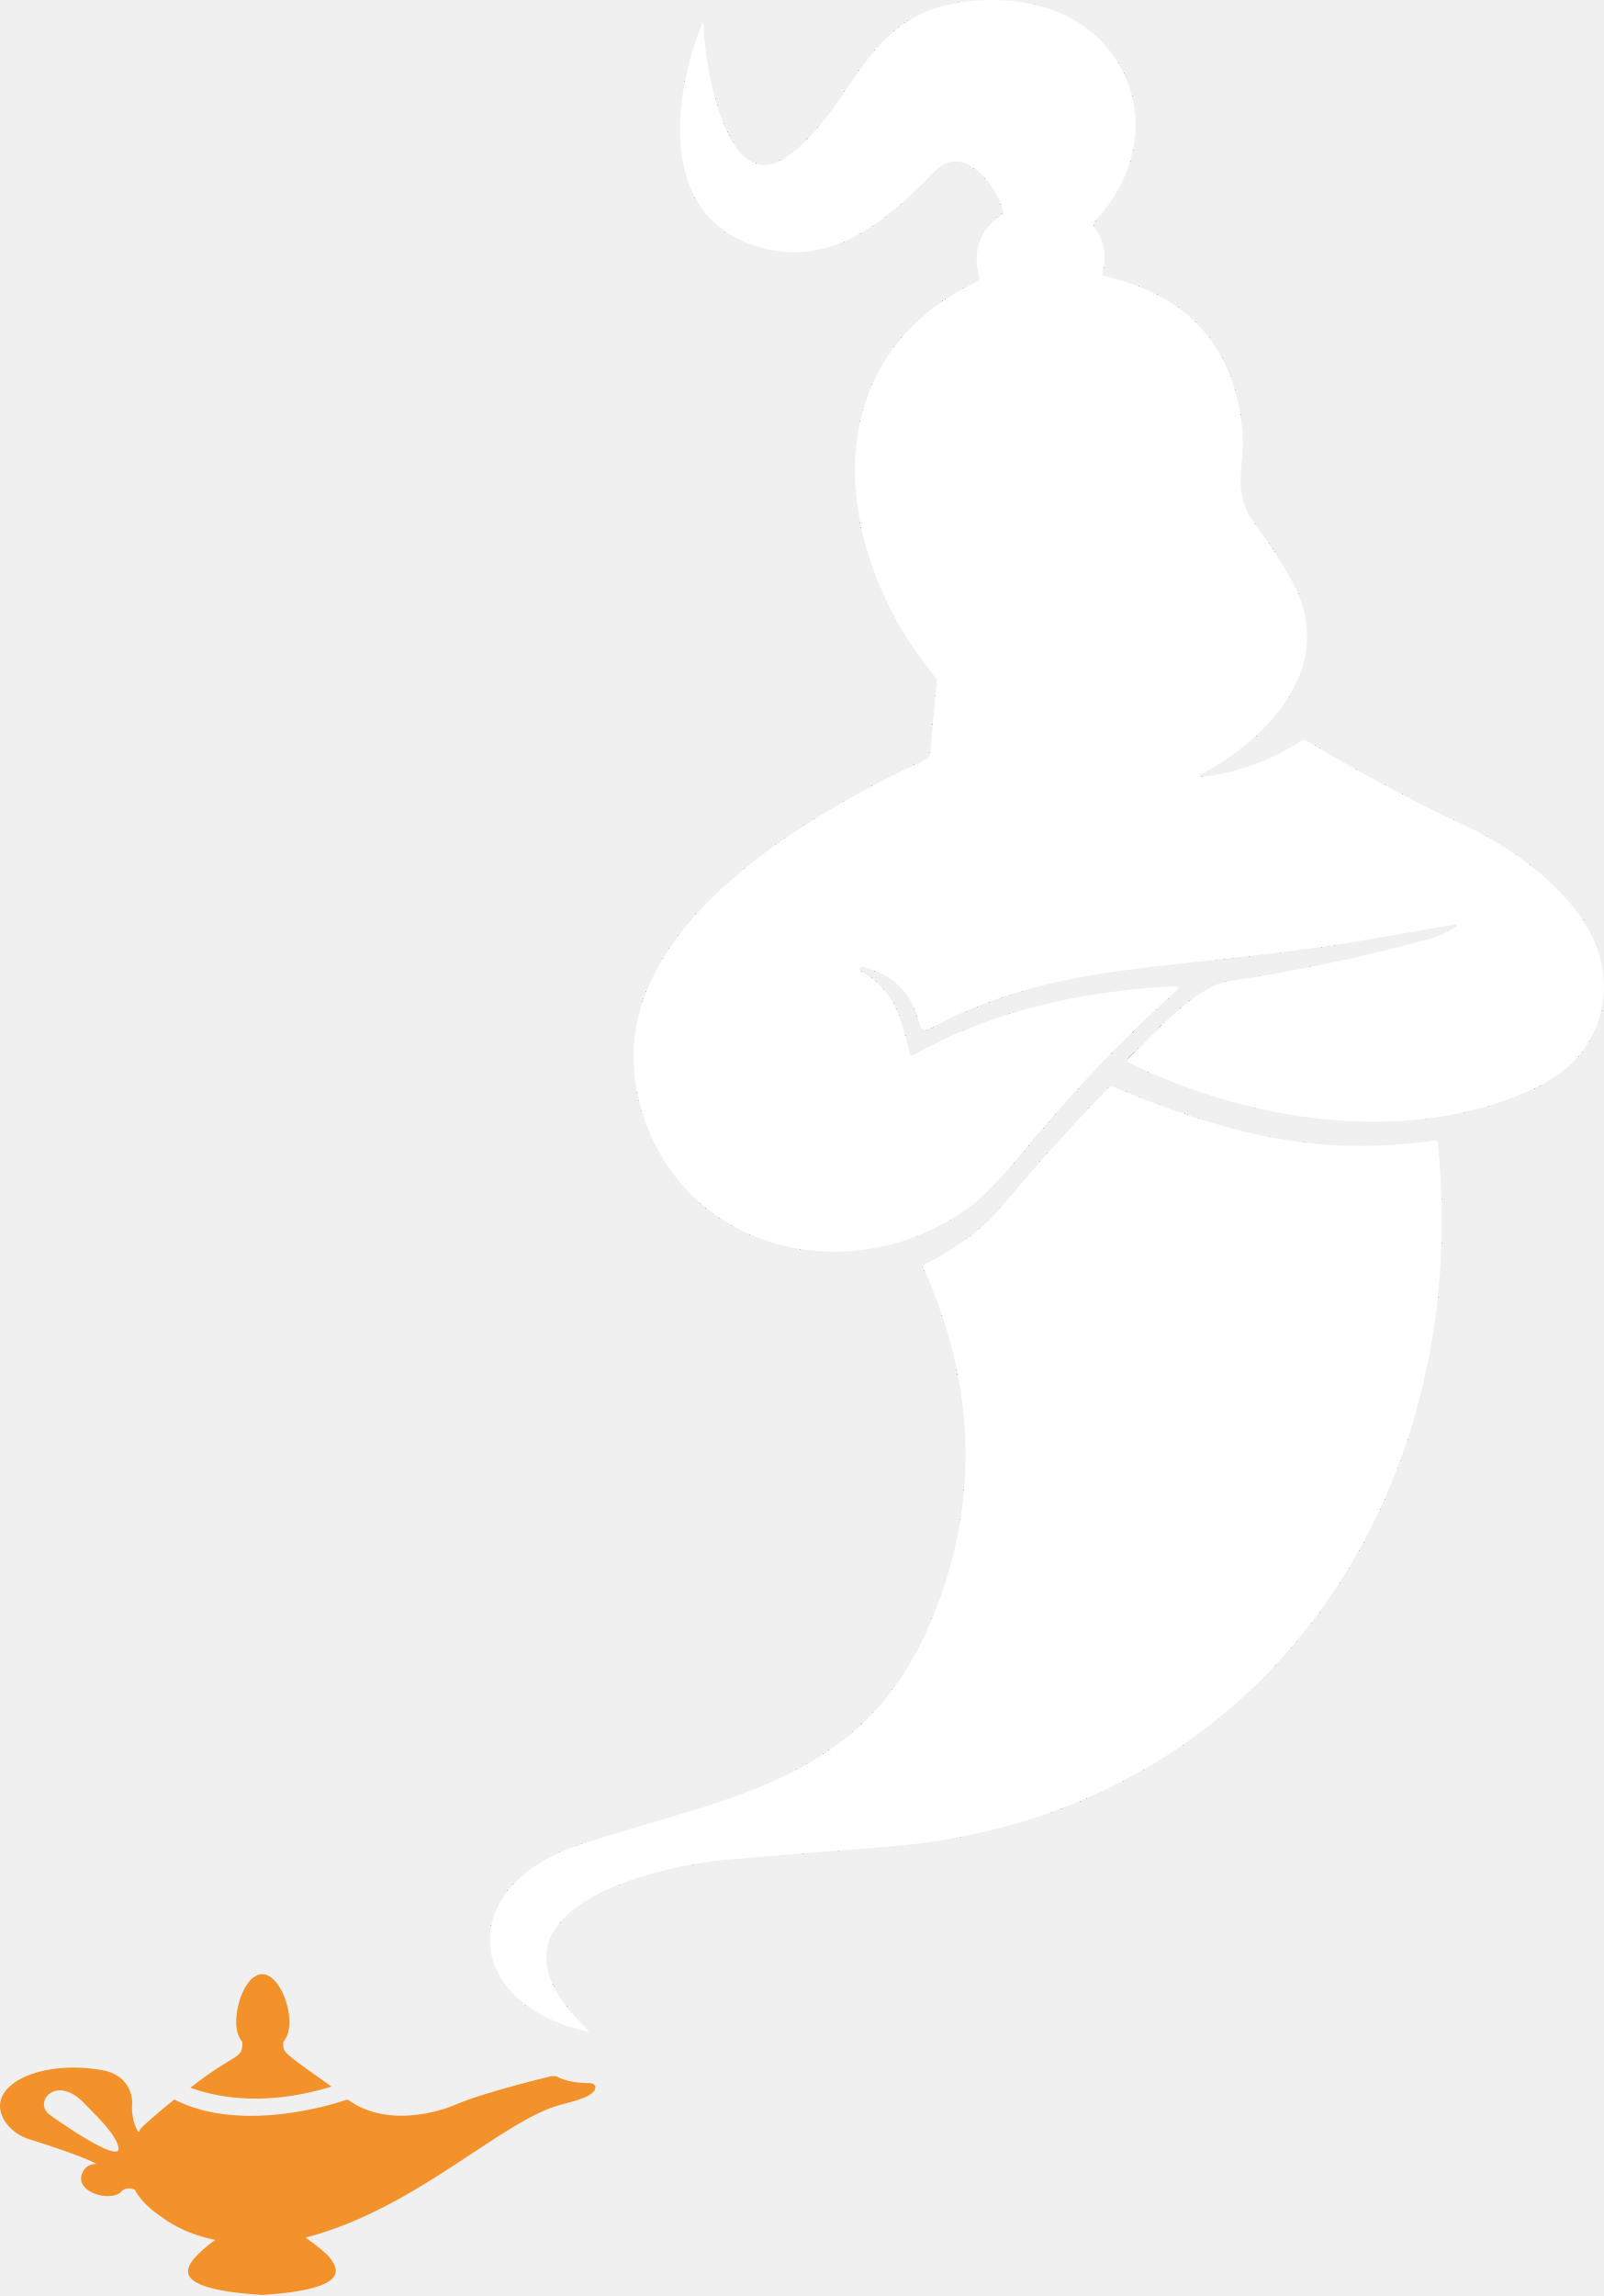
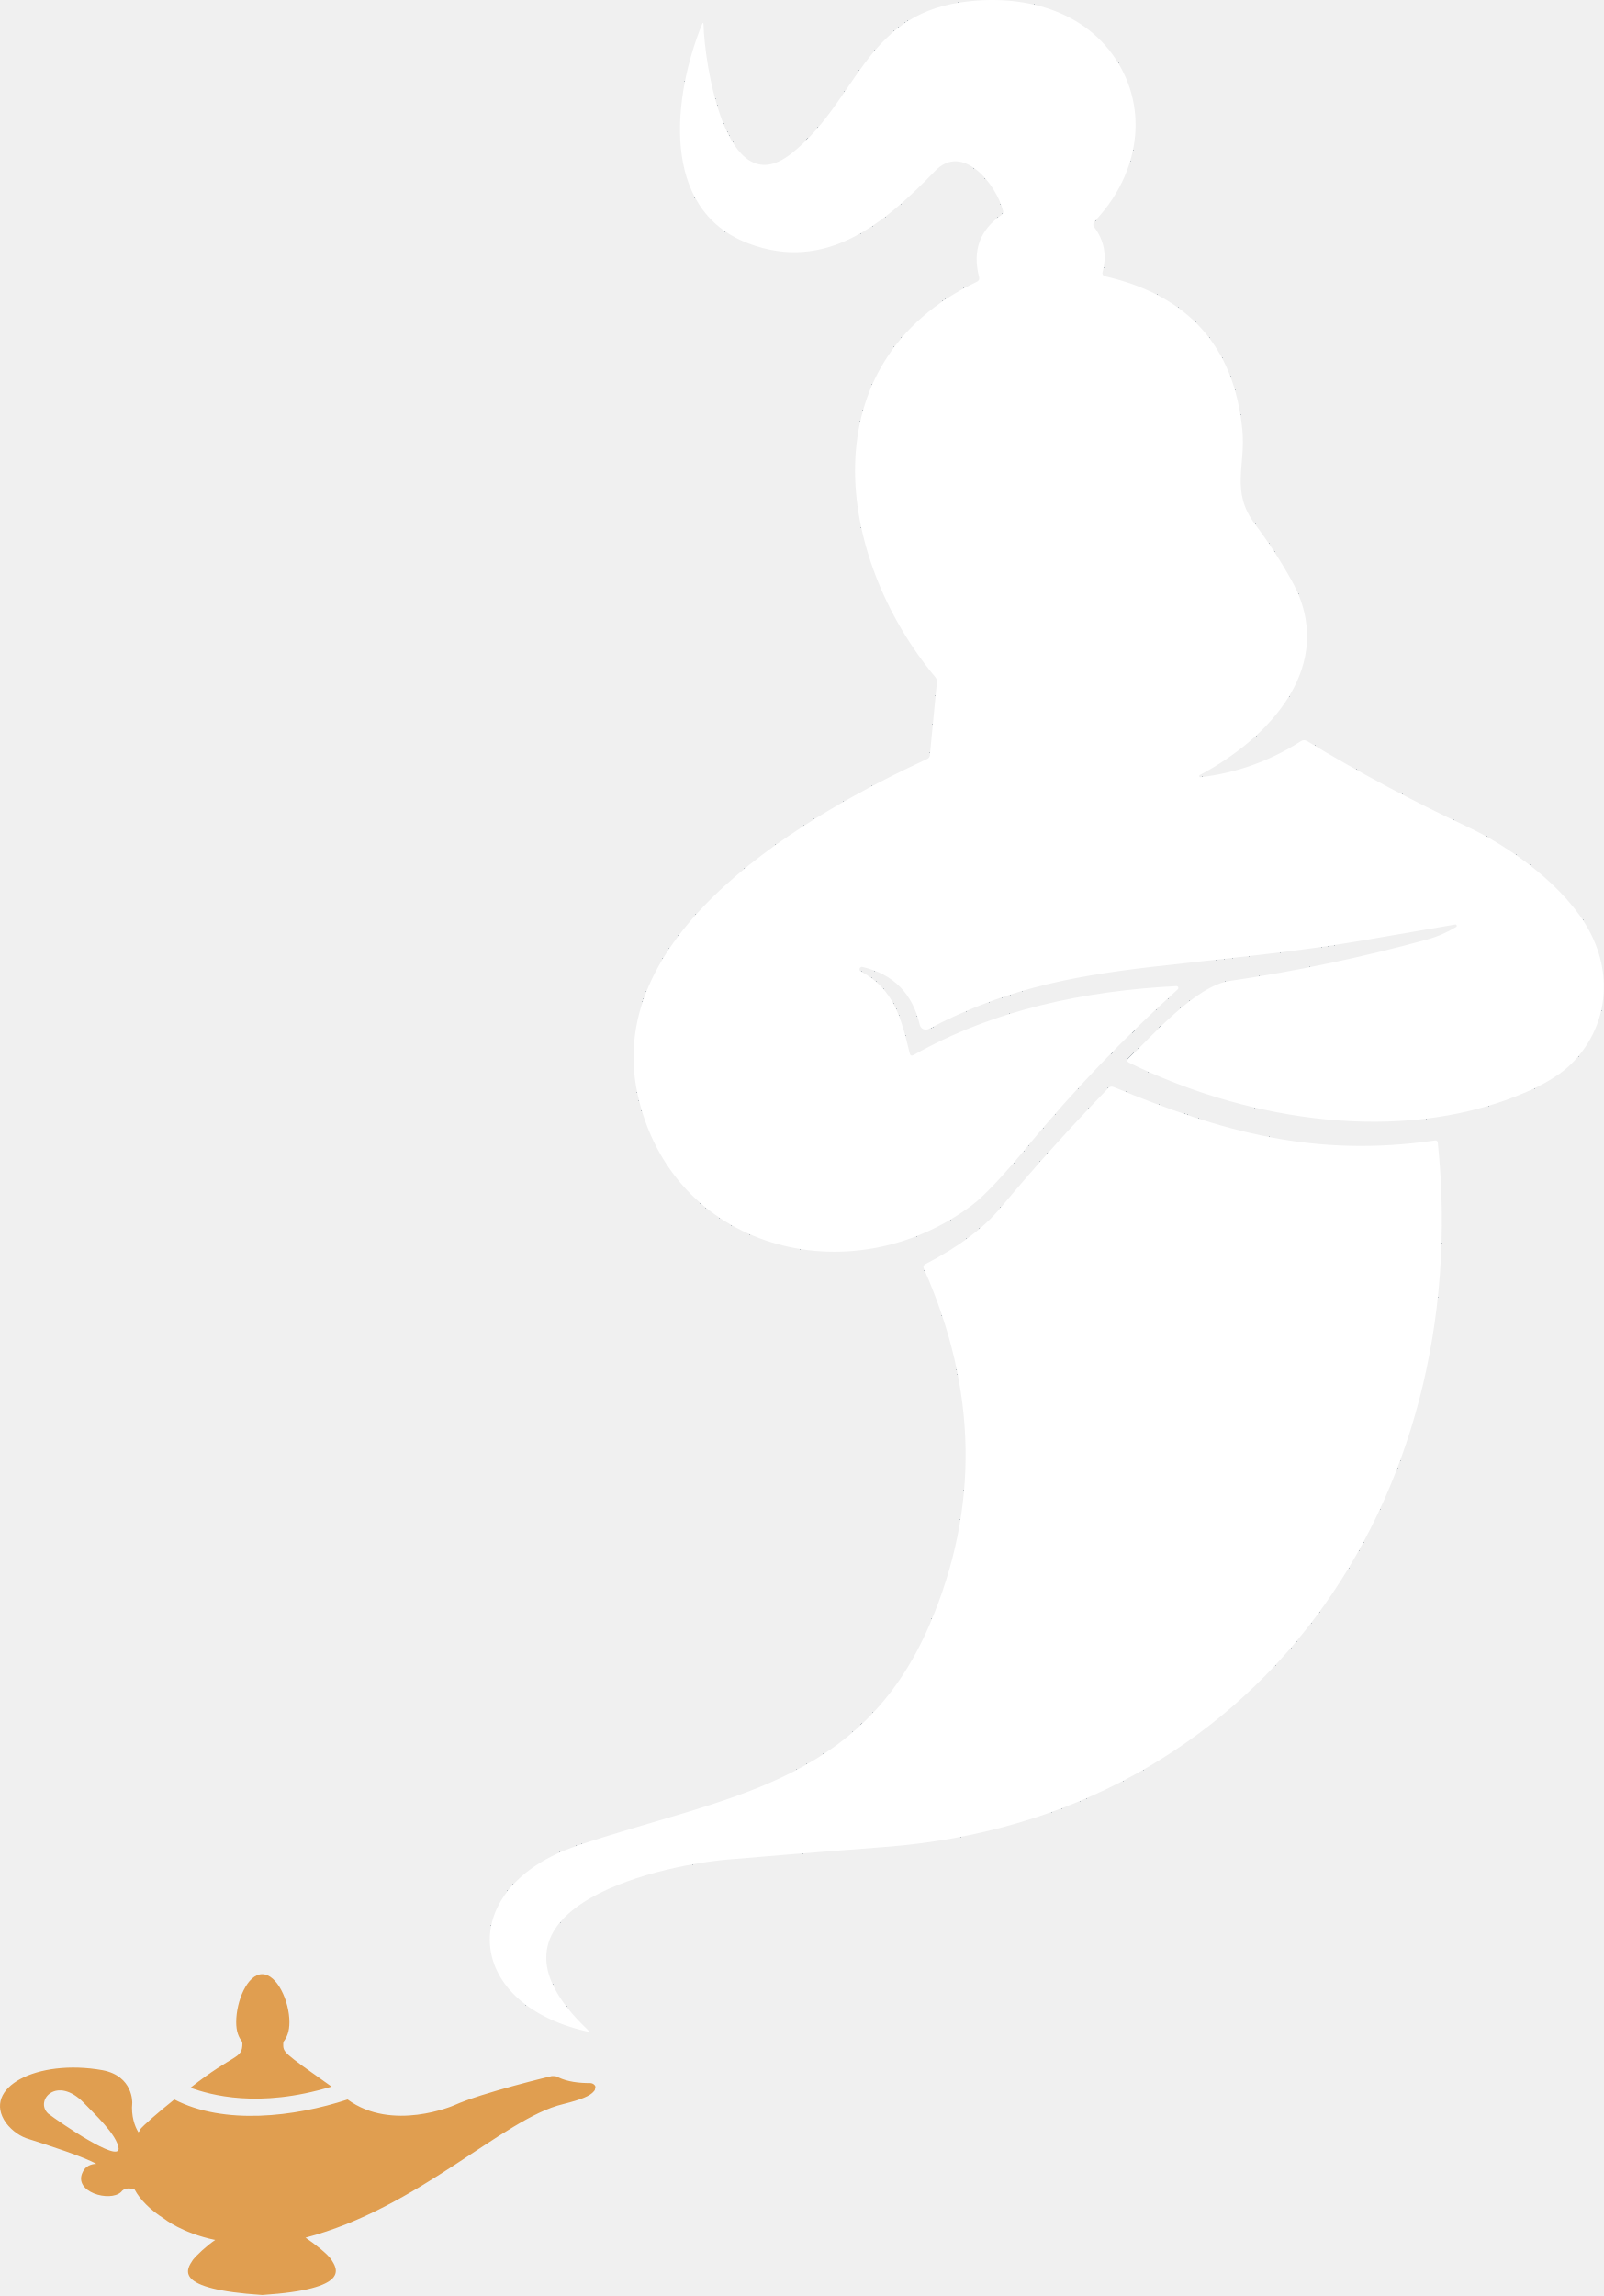
<svg xmlns="http://www.w3.org/2000/svg" width="334" height="478" viewBox="0 0 334 478" fill="none">
  <g filter="url(#filter0_d_545_223)">
    <path d="M250.016 161.808C257.562 160.91 264.532 158.404 270.928 154.291C271.113 154.171 271.329 154.105 271.55 154.103C271.77 154.101 271.987 154.162 272.175 154.279C282.969 160.792 294.069 166.722 305.476 172.069C314.503 176.299 326.073 184.545 331.071 193.988C336.044 203.393 334.647 214.145 327.168 221.535C324.382 224.288 319.832 226.794 313.521 229.052C288.504 237.978 258.3 232.652 235.109 221.233C234.69 221.023 234.648 220.759 234.983 220.44C240.07 215.454 249.059 205.256 256.059 204.224C269.95 202.184 283.665 199.305 297.204 195.587C299.269 195.025 301.283 194.152 303.247 192.968C303.298 192.933 303.336 192.882 303.355 192.823C303.373 192.764 303.372 192.7 303.35 192.642C303.328 192.584 303.288 192.535 303.235 192.503C303.182 192.471 303.12 192.457 303.058 192.465C296.503 193.606 289.956 194.735 283.418 195.851C268.939 198.319 254.385 199.603 239.831 201.29C221.399 203.431 208.393 206.364 193.398 214.208C193.223 214.299 193.029 214.35 192.831 214.355C192.633 214.36 192.436 214.319 192.257 214.237C192.077 214.154 191.918 214.031 191.793 213.878C191.668 213.724 191.58 213.544 191.535 213.352C190.024 206.822 186.046 202.805 179.599 201.303C179.482 201.279 179.358 201.298 179.252 201.356C179.146 201.415 179.064 201.508 179.021 201.62C178.978 201.731 178.977 201.854 179.019 201.964C179.06 202.075 179.141 202.166 179.247 202.222C186.197 205.961 187.644 211.916 189.445 219.282C189.562 219.76 189.835 219.878 190.263 219.634C206.895 210.204 226.032 206.251 244.967 205.294C245.049 205.288 245.13 205.307 245.199 205.35C245.269 205.392 245.324 205.455 245.356 205.53C245.387 205.605 245.395 205.688 245.377 205.768C245.36 205.847 245.318 205.919 245.257 205.974C234.06 216.054 223.648 226.928 214.021 238.595C208.783 244.94 204.889 249.066 202.337 250.971C176.93 269.919 139.752 260.225 132.752 227.692C125.424 193.636 168.734 169.274 193.096 157.993C193.423 157.842 193.604 157.59 193.637 157.237L195.11 142.003C195.142 141.648 195.034 141.295 194.808 141.021C173.883 115.954 168.243 75.389 203.42 58.669C203.856 58.459 204.012 58.124 203.886 57.662C202.476 52.173 204.033 47.875 208.557 44.77C208.867 44.56 208.976 44.27 208.884 43.901C207.449 38.336 200.486 29.662 194.771 35.554C184.157 46.507 172.02 56.831 155.804 50.662C137.108 43.536 140.306 19.59 146.147 5.161C146.374 4.607 146.496 4.628 146.513 5.224C146.664 12.438 150.932 42.894 164.756 32.003C178.34 21.327 179.889 3.487 199.97 0.503C212.674 -1.398 226.195 1.926 232.969 13.307C239.453 24.198 236.494 37.191 227.908 46.117C227.763 46.268 227.678 46.465 227.666 46.675C227.655 46.885 227.718 47.093 227.845 47.263C229.96 50.049 230.543 53.193 229.595 56.693C229.572 56.779 229.567 56.868 229.58 56.956C229.592 57.044 229.622 57.129 229.668 57.205C229.714 57.281 229.774 57.348 229.846 57.4C229.918 57.453 229.999 57.49 230.086 57.511C247.46 61.498 256.999 72.132 258.703 89.414C259.459 97.044 256.185 102.269 261.397 109.193C264.226 112.954 266.778 116.89 269.052 121.003C278.709 138.466 264.369 153.649 249.878 161.342C249.825 161.369 249.782 161.415 249.758 161.471C249.734 161.527 249.73 161.589 249.747 161.645C249.764 161.702 249.801 161.75 249.85 161.78C249.899 161.809 249.958 161.819 250.016 161.808Z" fill="#fff" />
    <path d="M122.138 422.902C96.151 416.947 95.144 392.736 120.111 384.288C150.453 374.014 179.171 371.861 193.612 338.158C203.969 313.984 203.562 289.304 192.39 264.115C192.206 263.695 192.315 263.381 192.718 263.171C199.592 259.612 204.796 255.722 208.33 251.5C215.514 242.905 223.006 234.583 230.803 226.533C231.114 226.214 231.479 226.139 231.898 226.307C254.686 235.737 273.773 241.037 298.815 237.436C299.176 237.386 299.377 237.541 299.419 237.902C307.074 312.096 261.951 378.597 184.295 384.514C169.934 385.606 159.018 386.478 151.548 387.133C135.823 388.505 96.479 397.998 122.339 422.524C122.733 422.893 122.666 423.019 122.138 422.902Z" fill="#fff" />
  </g>
-   <path d="M69.034 434.403C58.724 427.089 58.982 427.333 58.982 425.383V425.139C59.755 424.164 60.27 422.945 60.27 420.995C60.27 416.607 57.693 411 54.6 411C51.507 411 49.188 416.607 49.188 420.995C49.188 422.945 49.703 424.164 50.476 425.139V425.383C50.476 428.796 48.93 427.333 39.651 434.646C43.775 436.109 53.827 439.034 69.034 434.403Z" fill="#F3922A" />
-   <path d="M122.902 433.672C120.582 433.672 118.263 433.428 116.201 432.453C115.943 432.209 115.428 432.209 114.912 432.209C114.912 432.209 100.479 435.622 94.551 438.304C94.551 438.304 81.664 443.911 72.385 437.085C61.303 440.741 46.611 442.448 36.302 437.085C32.951 439.766 29.858 442.448 29.085 443.423C29.085 443.667 29.085 443.667 28.827 443.911C28.054 442.692 27.281 440.498 27.539 437.816C27.539 437.816 27.796 432.209 21.353 430.99C7.693 428.552 -3.905 434.647 1.249 441.96C2.538 443.667 4.342 444.886 6.146 445.373C10.012 446.592 17.487 449.03 20.064 450.493C19.806 450.493 18.002 450.493 17.229 452.199C15.167 456.343 22.899 458.537 25.219 456.343C25.735 455.612 26.765 455.368 28.054 455.856C29.085 457.806 31.147 460 34.24 461.95C34.24 461.95 37.848 464.875 44.807 466.338C46.869 466.826 47.127 466.826 44.807 466.338C43.003 467.557 40.941 469.507 40.168 470.482C38.879 472.433 35.786 476.577 54.601 477.796C73.416 476.577 70.066 472.189 69.035 470.482C68.261 469.263 65.426 467.069 63.622 465.851C63.364 465.851 63.107 466.094 63.107 466.094C54.343 468.045 56.663 467.557 63.107 466.094C63.107 466.094 63.364 466.094 63.622 465.851C87.076 459.756 104.86 440.985 117.232 438.06C121.098 437.085 122.902 436.353 123.675 435.378C123.933 435.135 123.933 434.891 123.933 434.647C124.191 434.403 123.675 433.672 122.902 433.672ZM10.012 440.01C7.177 437.329 11.817 431.965 17.487 437.816C19.291 439.766 24.446 444.398 24.704 447.323C24.704 450.249 12.59 441.96 10.012 440.01Z" fill="#F3922A" />
+   <path d="M69.034 434.403C58.724 427.089 58.982 427.333 58.982 425.383V425.139C59.755 424.164 60.27 422.945 60.27 420.995C60.27 416.607 57.693 411 54.6 411C51.507 411 49.188 416.607 49.188 420.995C49.188 422.945 49.703 424.164 50.476 425.139V425.383C50.476 428.796 48.93 427.333 39.651 434.646C43.775 436.109 53.827 439.034 69.034 434.403Z" fill="#E09E50" />
+   <path d="M122.902 433.672C120.582 433.672 118.263 433.428 116.201 432.453C115.943 432.209 115.428 432.209 114.912 432.209C114.912 432.209 100.479 435.622 94.551 438.304C94.551 438.304 81.664 443.911 72.385 437.085C61.303 440.741 46.611 442.448 36.302 437.085C32.951 439.766 29.858 442.448 29.085 443.423C29.085 443.667 29.085 443.667 28.827 443.911C28.054 442.692 27.281 440.498 27.539 437.816C27.539 437.816 27.796 432.209 21.353 430.99C7.693 428.552 -3.905 434.647 1.249 441.96C2.538 443.667 4.342 444.886 6.146 445.373C10.012 446.592 17.487 449.03 20.064 450.493C19.806 450.493 18.002 450.493 17.229 452.199C15.167 456.343 22.899 458.537 25.219 456.343C25.735 455.612 26.765 455.368 28.054 455.856C29.085 457.806 31.147 460 34.24 461.95C34.24 461.95 37.848 464.875 44.807 466.338C46.869 466.826 47.127 466.826 44.807 466.338C43.003 467.557 40.941 469.507 40.168 470.482C38.879 472.433 35.786 476.577 54.601 477.796C73.416 476.577 70.066 472.189 69.035 470.482C68.261 469.263 65.426 467.069 63.622 465.851C63.364 465.851 63.107 466.094 63.107 466.094C54.343 468.045 56.663 467.557 63.107 466.094C63.107 466.094 63.364 466.094 63.622 465.851C87.076 459.756 104.86 440.985 117.232 438.06C121.098 437.085 122.902 436.353 123.675 435.378C123.933 435.135 123.933 434.891 123.933 434.647C124.191 434.403 123.675 433.672 122.902 433.672ZM10.012 440.01C7.177 437.329 11.817 431.965 17.487 437.816C19.291 439.766 24.446 444.398 24.704 447.323C24.704 450.249 12.59 441.96 10.012 440.01Z" fill="#E09E50" />
  <defs>
    <filter id="filter0_d_545_223" x="102" y="0" width="232" height="422.944" filterUnits="userSpaceOnUse" color-interpolation-filters="sRGB">
      <feFlood flood-opacity="0" result="BackgroundImageFix" />
      <feColorMatrix in="SourceAlpha" type="matrix" values="0 0 0 0 0 0 0 0 0 0 0 0 0 0 0 0 0 0 127 0" result="hardAlpha" />
      <feOffset />
      <feComposite in2="hardAlpha" operator="out" />
      <feColorMatrix type="matrix" values="0 0 0 0 0.176 0 0 0 0 0.243 0 0 0 0 0.306 0 0 0 1 0" />
      <feBlend mode="normal" in2="BackgroundImageFix" result="effect1_dropShadow_545_223" />
      <feBlend mode="normal" in="SourceGraphic" in2="effect1_dropShadow_545_223" result="shape" />
    </filter>
  </defs>
</svg>
